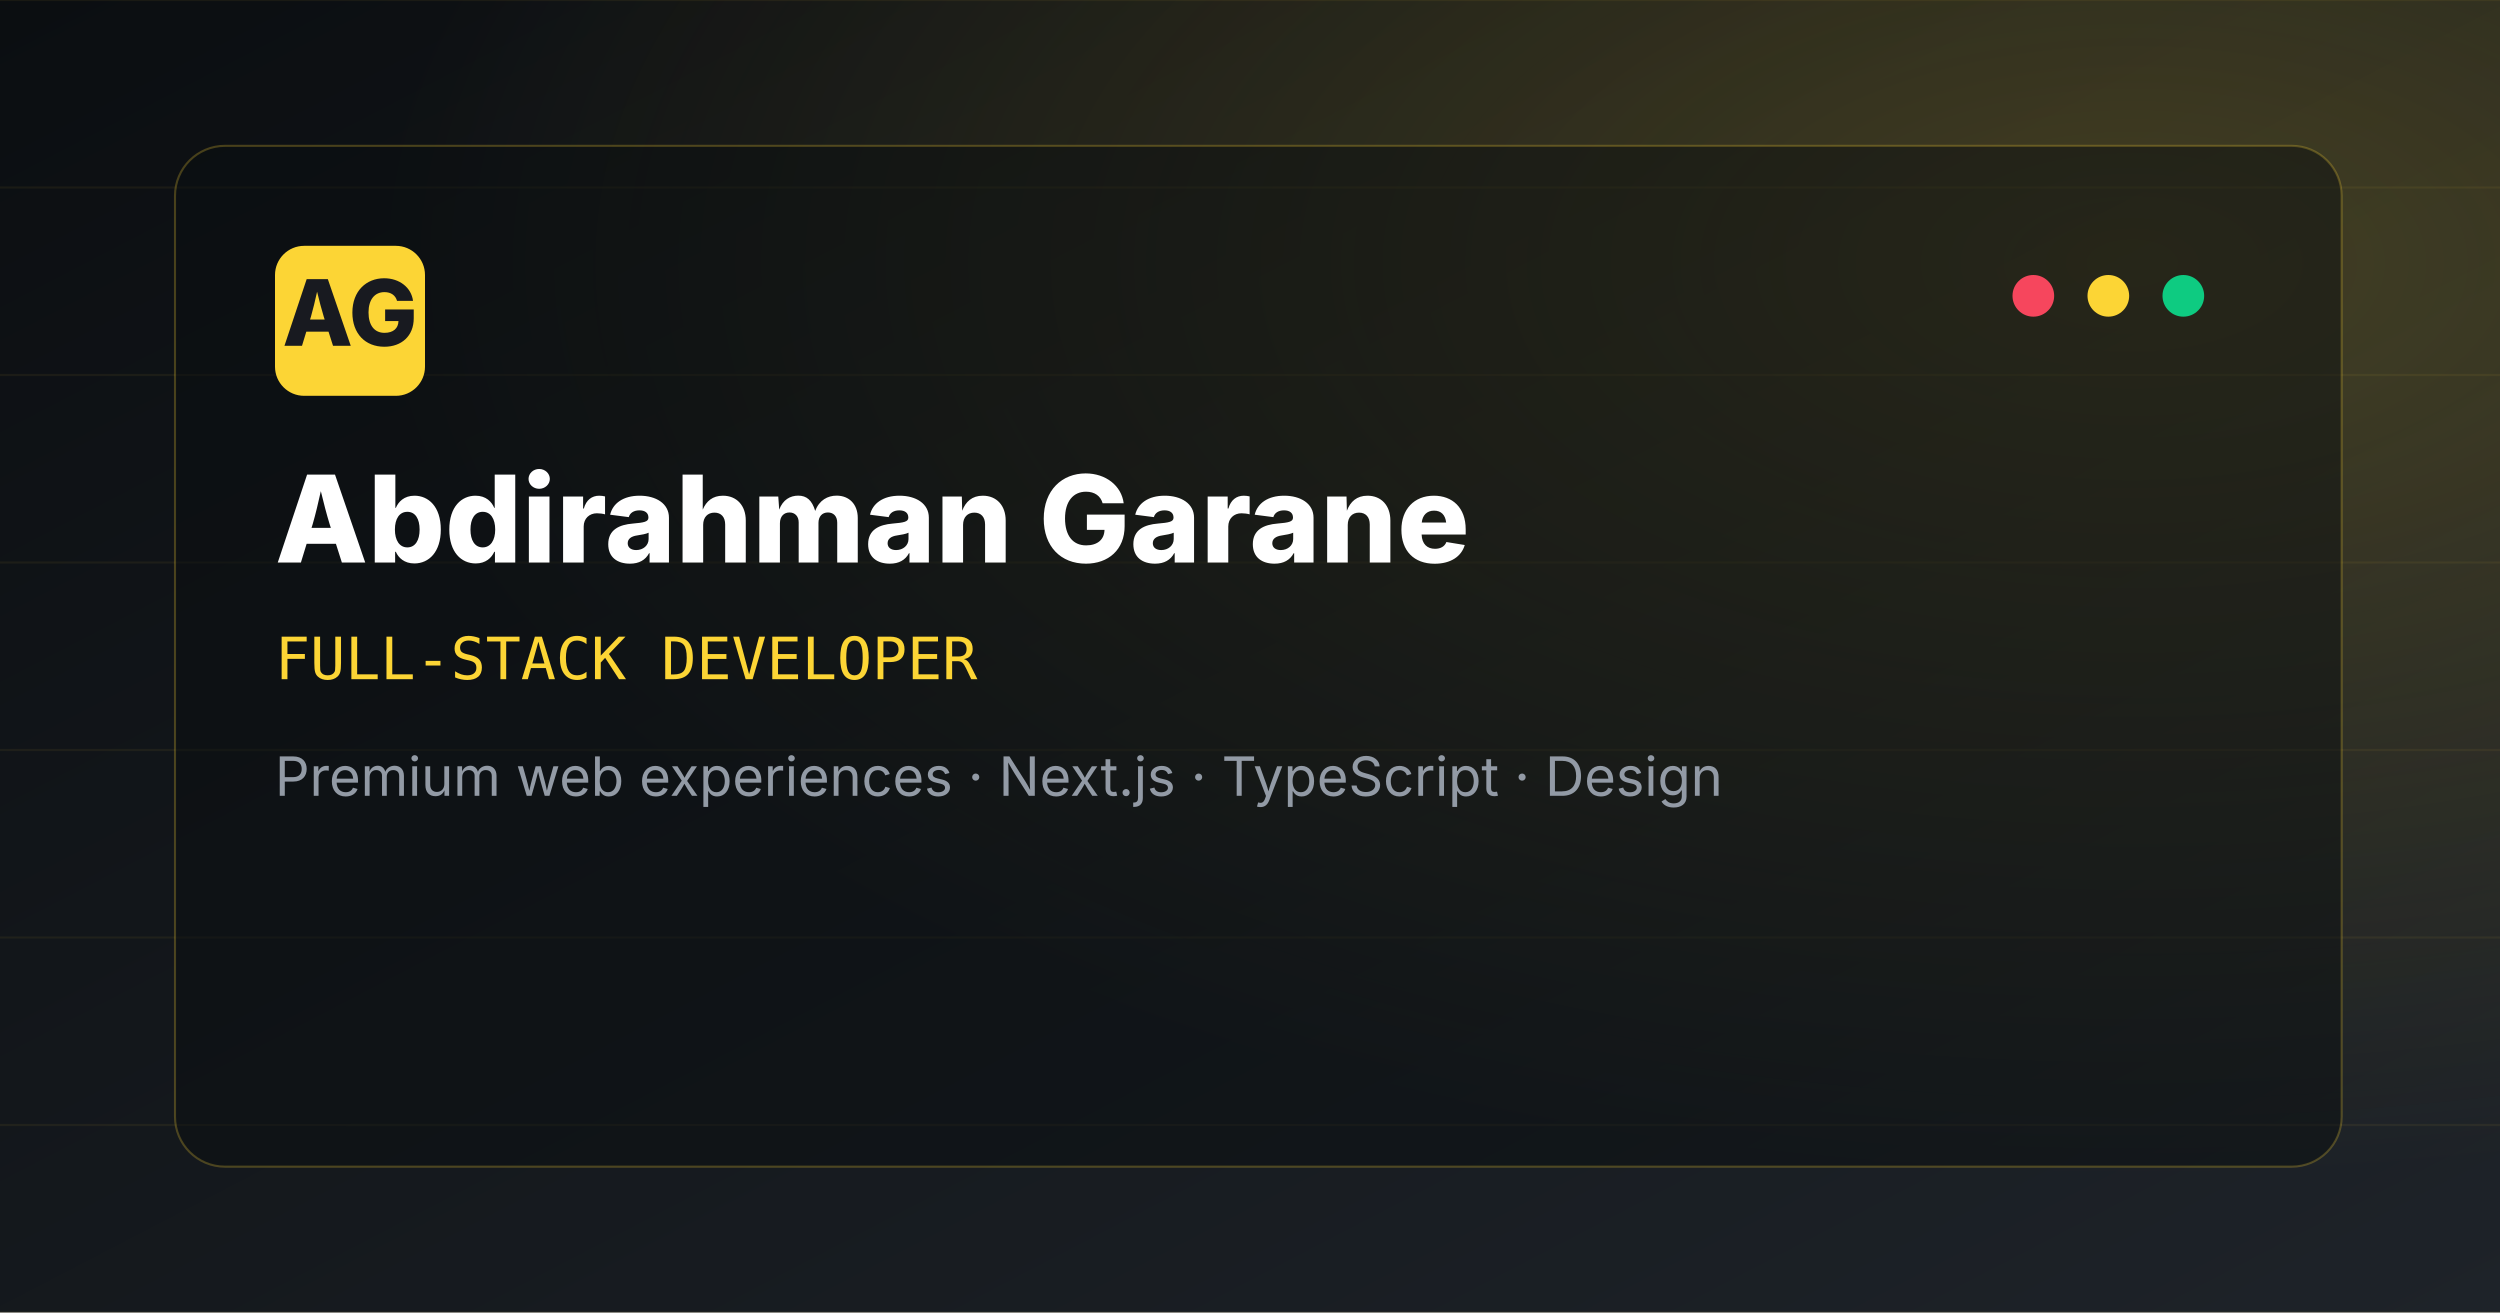
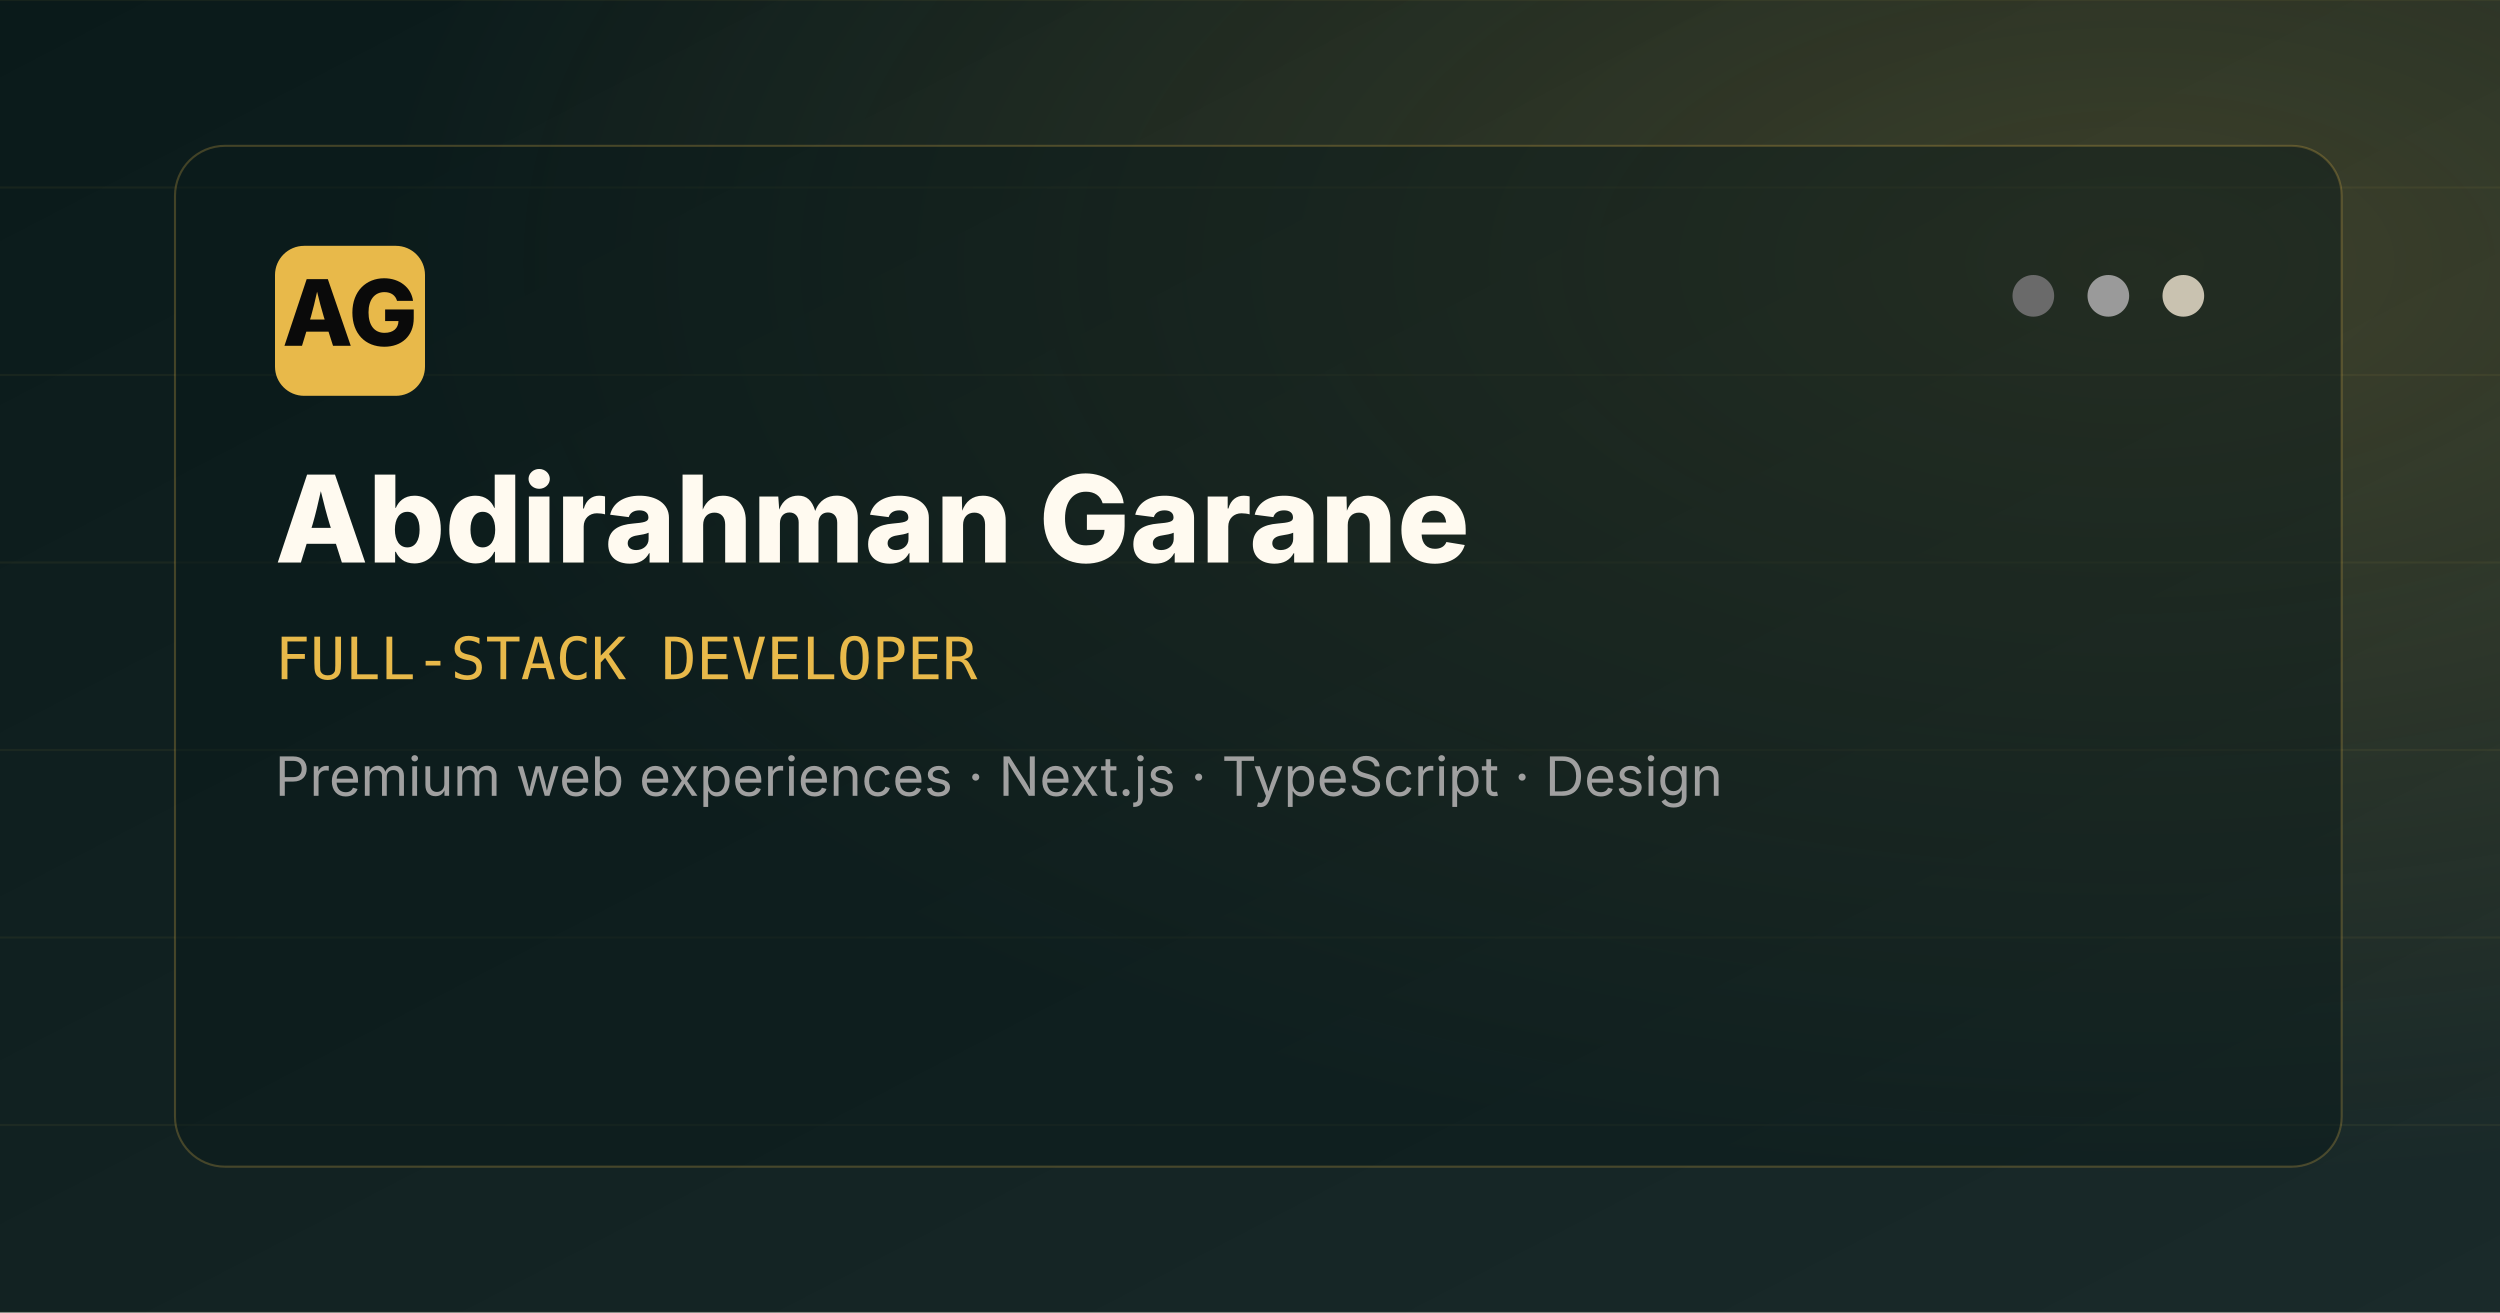
<svg xmlns="http://www.w3.org/2000/svg" width="1200" height="630" viewBox="0 0 1200 630">
  <defs>
    <linearGradient id="bg" x1="0" y1="0" x2="1" y2="1">
-       <stop offset="0" stop-color="#0b0e11" />
-       <stop offset="1" stop-color="#1e2329" />
+       <stop offset="0" stop-color="#0a1a1a" />
+       <stop offset="1" stop-color="#1a2a2a" />
    </linearGradient>
    <radialGradient id="glow" cx="0.85" cy="0.2" r="0.7">
-       <stop offset="0" stop-color="#fcd535" stop-opacity="0.2" />
-       <stop offset="1" stop-color="#fcd535" stop-opacity="0" />
+       <stop offset="0" stop-color="#e8b94a" stop-opacity="0.2" />
+       <stop offset="1" stop-color="#e8b94a" stop-opacity="0" />
    </radialGradient>
  </defs>
  <rect width="1200" height="630" fill="url(#bg)" />
  <rect width="1200" height="630" fill="url(#glow)" />
-   <g stroke="#fcd535" stroke-opacity="0.06">
+   <g stroke="#e8b94a" stroke-opacity="0.06">
    <line x1="0" y1="0" x2="1200" y2="0" />
    <line x1="0" y1="90" x2="1200" y2="90" />
    <line x1="0" y1="180" x2="1200" y2="180" />
    <line x1="0" y1="270" x2="1200" y2="270" />
    <line x1="0" y1="360" x2="1200" y2="360" />
    <line x1="0" y1="450" x2="1200" y2="450" />
    <line x1="0" y1="540" x2="1200" y2="540" />
    <line x1="0" y1="630" x2="1200" y2="630" />
  </g>
-   <rect x="84" y="70" width="1040" height="490" rx="24" fill="#0b0e11" fill-opacity="0.5" stroke="#fcd535" stroke-opacity="0.25" />
-   <rect x="132" y="118" width="72" height="72" rx="14" fill="#fcd535" />
-   <text x="168" y="166" font-family="Inter, sans-serif" font-size="44" font-weight="800" fill="#181a20" text-anchor="middle">AG</text>
-   <text x="132" y="270" font-family="Inter, sans-serif" font-size="58" font-weight="800" fill="#ffffff">Abdirahman Garane</text>
-   <text x="132" y="326" font-family="'JetBrains Mono', monospace" font-size="28" fill="#fcd535">FULL-STACK DEVELOPER</text>
-   <text x="132" y="382" font-family="Inter, sans-serif" font-size="26" fill="#929aa5">Premium web experiences · Next.js · TypeScript · Design</text>
-   <circle cx="976" cy="142" r="10" fill="#f6465d" />
-   <circle cx="1012" cy="142" r="10" fill="#fcd535" />
-   <circle cx="1048" cy="142" r="10" fill="#0ecb81" />
+   <rect x="84" y="70" width="1040" height="490" rx="24" fill="#0a1a1a" fill-opacity="0.5" stroke="#e8b94a" stroke-opacity="0.25" />
+   <rect x="132" y="118" width="72" height="72" rx="14" fill="#e8b94a" />
+   <text x="168" y="166" font-family="Inter, sans-serif" font-size="44" font-weight="800" fill="#0a0a0a" text-anchor="middle">AG</text>
+   <text x="132" y="270" font-family="Inter, sans-serif" font-size="58" font-weight="800" fill="#fffaf0">Abdirahman Garane</text>
+   <text x="132" y="326" font-family="'JetBrains Mono', monospace" font-size="28" fill="#e8b94a">FULL-STACK DEVELOPER</text>
+   <text x="132" y="382" font-family="Inter, sans-serif" font-size="26" fill="#a0a0a0">Premium web experiences · Next.js · TypeScript · Design</text>
+   <circle cx="976" cy="142" r="10" fill="#6a6a6a" />
+   <circle cx="1012" cy="142" r="10" fill="#9a9a9a" />
+   <circle cx="1048" cy="142" r="10" fill="#c9c2b0" />
</svg>
